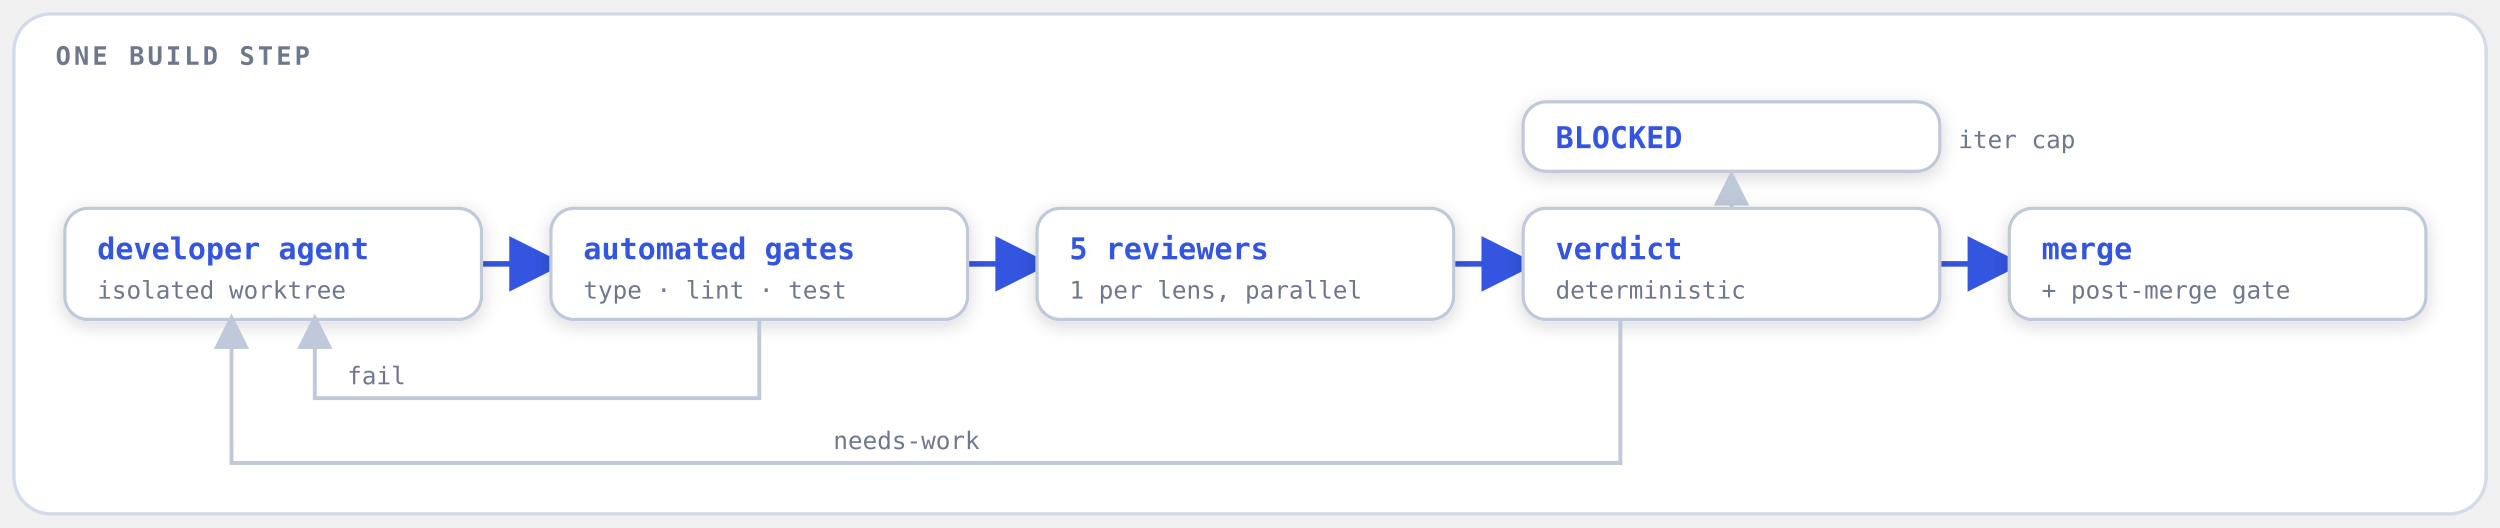
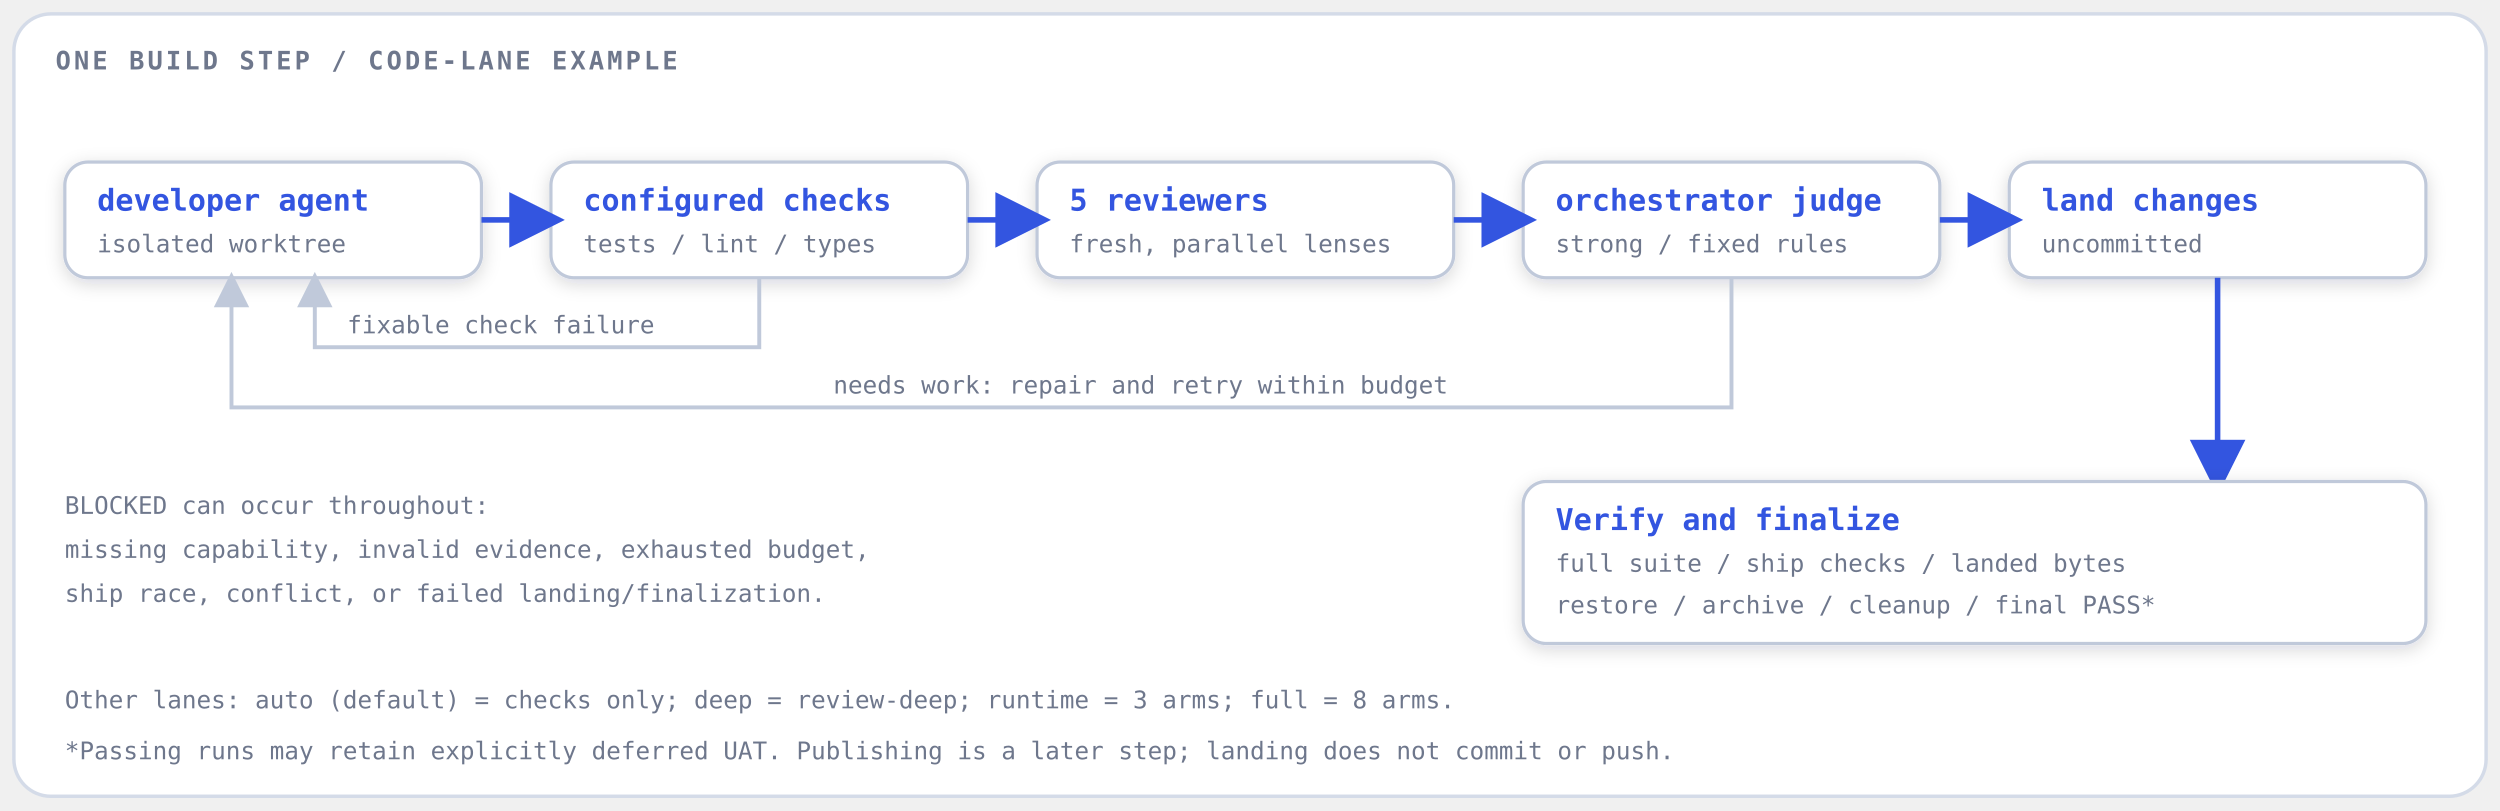
- <svg xmlns="http://www.w3.org/2000/svg" viewBox="0 0 1080 228" font-family="ui-monospace,'Cascadia Code','SF Mono',Consolas,'Roboto Mono',monospace" role="img" aria-label="Inside one build step: a left-to-right loop. A developer agent in an isolated worktree, then automated gates (typecheck, lint, test), then five parallel independent reviewers, then a deterministic verdict that passes to merge, bounces needs-work back to the developer, or blocks when the iteration cap is hit.">
+ <svg xmlns="http://www.w3.org/2000/svg" viewBox="0 0 1080 350" font-family="ui-monospace,'Cascadia Code','SF Mono',Consolas,monospace" role="img" aria-label="Code-lane example: isolated developer, configured checks, five independent reviewers, strong orchestrator judge applying mandatory rules, and uncommitted landing. Full tests, ship checks, verification, restoration and cleanup precede final PASS. Fixable failures retry within budget; blocking conditions can occur throughout. Other reviewer lanes differ.">
  <defs>
    <marker id="ar-light" markerWidth="9" markerHeight="9" refX="7.5" refY="4.5" orient="auto">
      <path d="M0,0 L9,4.5 L0,9 Z" fill="#C0C9DA" />
    </marker>
    <marker id="ar-s-light" markerWidth="10" markerHeight="10" refX="7.5" refY="5" orient="auto">
      <path d="M0,0 L10,5 L0,10 Z" fill="#3355E0" />
    </marker>
    <filter id="sh-light" x="-20%" y="-45%" width="140%" height="190%">
      <feDropShadow dx="0" dy="2" stdDeviation="4" flood-color="rgba(20,26,40,.16)" />
    </filter>
  </defs>
  <style>
    .bg{fill:#FFFFFF;stroke:#D4DBE8;stroke-width:1.5}
    .lnk{fill:none;stroke:#C0C9DA;stroke-width:1.7}
    .spine{fill:none;stroke:#3355E0;stroke-width:2.4}
    .node rect{fill:#FFFFFF;stroke:#C0C9DA;stroke-width:1.4;filter:url(#sh-light)}
    .pn{fill:#3355E0;font-size:13px;font-weight:600}
    .ps{fill:#6E778C;font-size:10.5px}
    .lbl{fill:#6E778C;font-size:11px;letter-spacing:.12em;font-weight:600}
    .cap{fill:#6E778C;font-size:10.5px}
  @media (prefers-color-scheme: dark) {

    .bg{fill:#161C26;stroke:#29313F;stroke-width:1.5}
    .lnk{fill:none;stroke:#384153;stroke-width:1.7}
    .spine{fill:none;stroke:#6E9BFF;stroke-width:2.4}
    .node rect{fill:#161C26;stroke:#384153;stroke-width:1.4;filter:url(#sh-light)}
    .pn{fill:#6E9BFF;font-size:13px;font-weight:600}
    .ps{fill:#9AA5B8;font-size:10.5px}
    .lbl{fill:#9AA5B8;font-size:11px;letter-spacing:.12em;font-weight:600}
    .cap{fill:#9AA5B8;font-size:10.5px}

#ar-light path {fill:#384153} #ar-s-light path {fill:#6E9BFF}
}
</style>
-   <rect class="bg" x="6" y="6" width="1068" height="216" rx="16" />
-   <text class="lbl" x="24" y="28">ONE BUILD STEP</text>
+   <rect class="bg" x="6" y="6" width="1068" height="338" rx="16" />
+   <text class="lbl" x="24" y="30">ONE BUILD STEP / CODE-LANE EXAMPLE</text>
  <g class="node">
-     <rect x="658" y="44" width="180" height="30" rx="10" />
-     <text class="pn" x="672" y="64">BLOCKED</text>
-   </g>
-   <path class="lnk" marker-end="url(#ar-light)" d="M748,90 L748,76" />
-   <text class="cap" x="846" y="64">iter cap</text>
-   <path class="spine" marker-end="url(#ar-s-light)" d="M208,114 L238,114" />
-   <path class="spine" marker-end="url(#ar-s-light)" d="M418,114 L448,114" />
-   <path class="spine" marker-end="url(#ar-s-light)" d="M628,114 L658,114" />
-   <path class="spine" marker-end="url(#ar-s-light)" d="M838,114 L868,114" />
-   <g class="node">
-     <rect x="28" y="90" width="180" height="48" rx="10" />
-     <text class="pn" x="42" y="112">developer agent</text>
-     <text class="ps" x="42" y="129">isolated worktree</text>
+     <rect x="28" y="70" width="180" height="50" rx="10" />
+     <text class="pn" x="42" y="91">developer agent</text>
+     <text class="ps" x="42" y="109">isolated worktree</text>
  </g>
  <g class="node">
-     <rect x="238" y="90" width="180" height="48" rx="10" />
-     <text class="pn" x="252" y="112">automated gates</text>
-     <text class="ps" x="252" y="129">type · lint · test</text>
+     <rect x="238" y="70" width="180" height="50" rx="10" />
+     <text class="pn" x="252" y="91">configured checks</text>
+     <text class="ps" x="252" y="109">tests / lint / types</text>
  </g>
  <g class="node">
-     <rect x="448" y="90" width="180" height="48" rx="10" />
-     <text class="pn" x="462" y="112">5 reviewers</text>
-     <text class="ps" x="462" y="129">1 per lens, parallel</text>
+     <rect x="448" y="70" width="180" height="50" rx="10" />
+     <text class="pn" x="462" y="91">5 reviewers</text>
+     <text class="ps" x="462" y="109">fresh, parallel lenses</text>
  </g>
  <g class="node">
-     <rect x="658" y="90" width="180" height="48" rx="10" />
-     <text class="pn" x="672" y="112">verdict</text>
-     <text class="ps" x="672" y="129">deterministic</text>
+     <rect x="658" y="70" width="180" height="50" rx="10" />
+     <text class="pn" x="672" y="91">orchestrator judge</text>
+     <text class="ps" x="672" y="109">strong / fixed rules</text>
  </g>
  <g class="node">
-     <rect x="868" y="90" width="180" height="48" rx="10" />
-     <text class="pn" x="882" y="112">merge</text>
-     <text class="ps" x="882" y="129">+ post-merge gate</text>
+     <rect x="868" y="70" width="180" height="50" rx="10" />
+     <text class="pn" x="882" y="91">land changes</text>
+     <text class="ps" x="882" y="109">uncommitted</text>
  </g>
-   <path class="lnk" marker-end="url(#ar-light)" d="M328,138 L328,172 L136,172 L136,138" />
-   <text class="cap" x="150" y="166">fail</text>
-   <path class="lnk" marker-end="url(#ar-light)" d="M700,138 L700,200 L100,200 L100,138" />
-   <text class="cap" x="360" y="194">needs-work</text>
+   <path class="spine" marker-end="url(#ar-s-light)" d="M208,95 H238" />
+   <path class="spine" marker-end="url(#ar-s-light)" d="M418,95 H448" />
+   <path class="spine" marker-end="url(#ar-s-light)" d="M628,95 H658" />
+   <path class="spine" marker-end="url(#ar-s-light)" d="M838,95 H868" />
+   <path class="lnk" marker-end="url(#ar-light)" d="M328,120 V150 H136 V120" />
+   <text class="cap" x="150" y="144">fixable check failure</text>
+   <path class="lnk" marker-end="url(#ar-light)" d="M748,120 V176 H100 V120" />
+   <text class="cap" x="360" y="170">needs work: repair and retry within budget</text>
+   <path class="spine" marker-end="url(#ar-s-light)" d="M958,120 V208" />
+   <g class="node">
+     <rect x="658" y="208" width="390" height="70" rx="10" />
+     <text class="pn" x="672" y="229">Verify and finalize</text>
+     <text class="ps" x="672" y="247">full suite / ship checks / landed bytes</text>
+   </g>
+   <text class="ps" x="672" y="265">restore / archive / cleanup / final PASS*</text>
+   <text class="cap" x="28" y="222">BLOCKED can occur throughout:</text>
+   <text class="cap" x="28" y="241">missing capability, invalid evidence, exhausted budget,</text>
+   <text class="cap" x="28" y="260">ship race, conflict, or failed landing/finalization.</text>
+   <text class="cap" x="28" y="306">Other lanes: auto (default) = checks only; deep = review-deep; runtime = 3 arms; full = 8 arms.</text>
+   <text class="cap" x="28" y="328">*Passing runs may retain explicitly deferred UAT. Publishing is a later step; landing does not commit or push.</text>
</svg>
